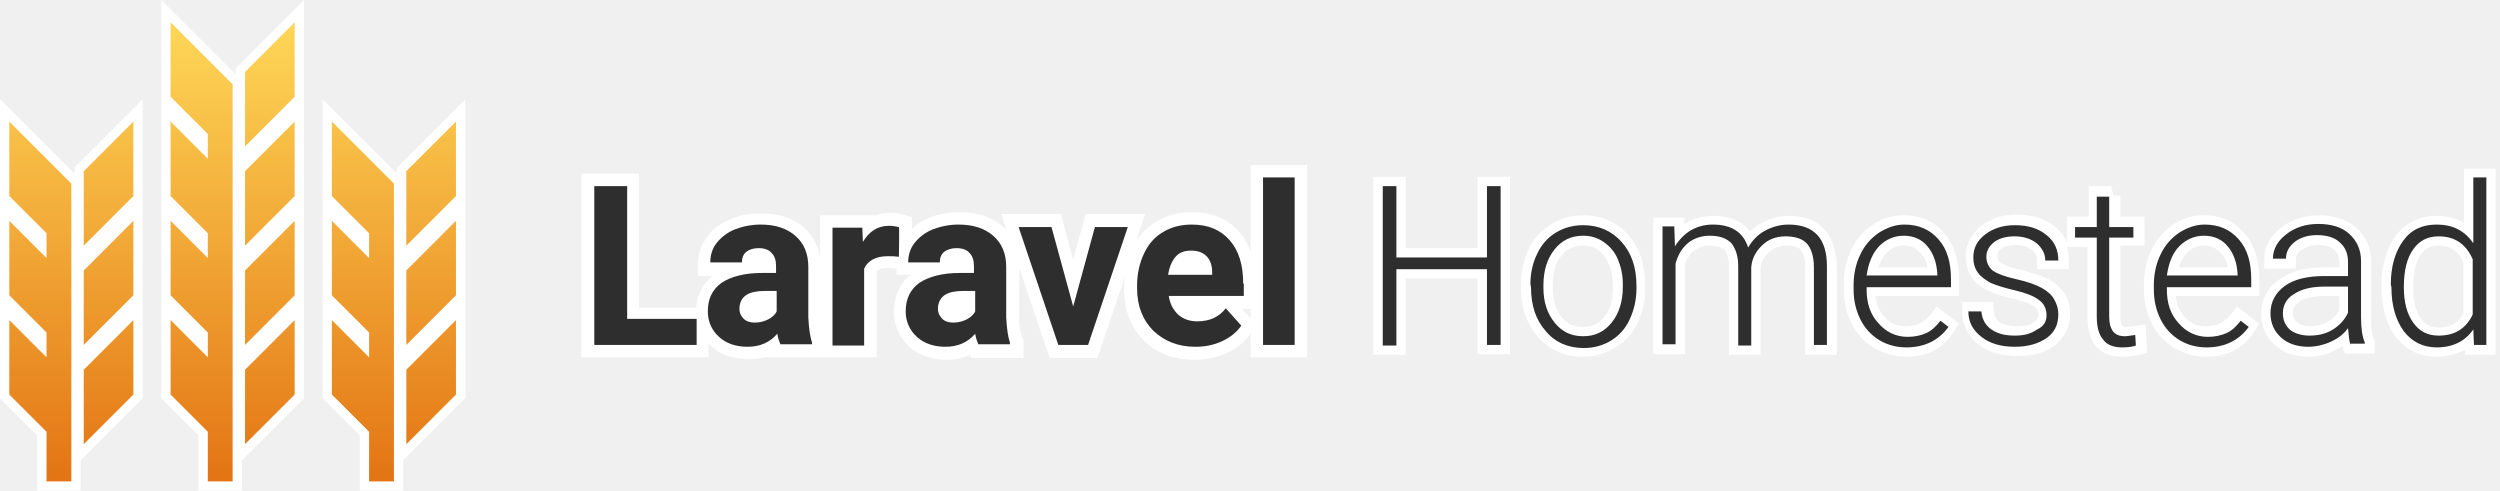
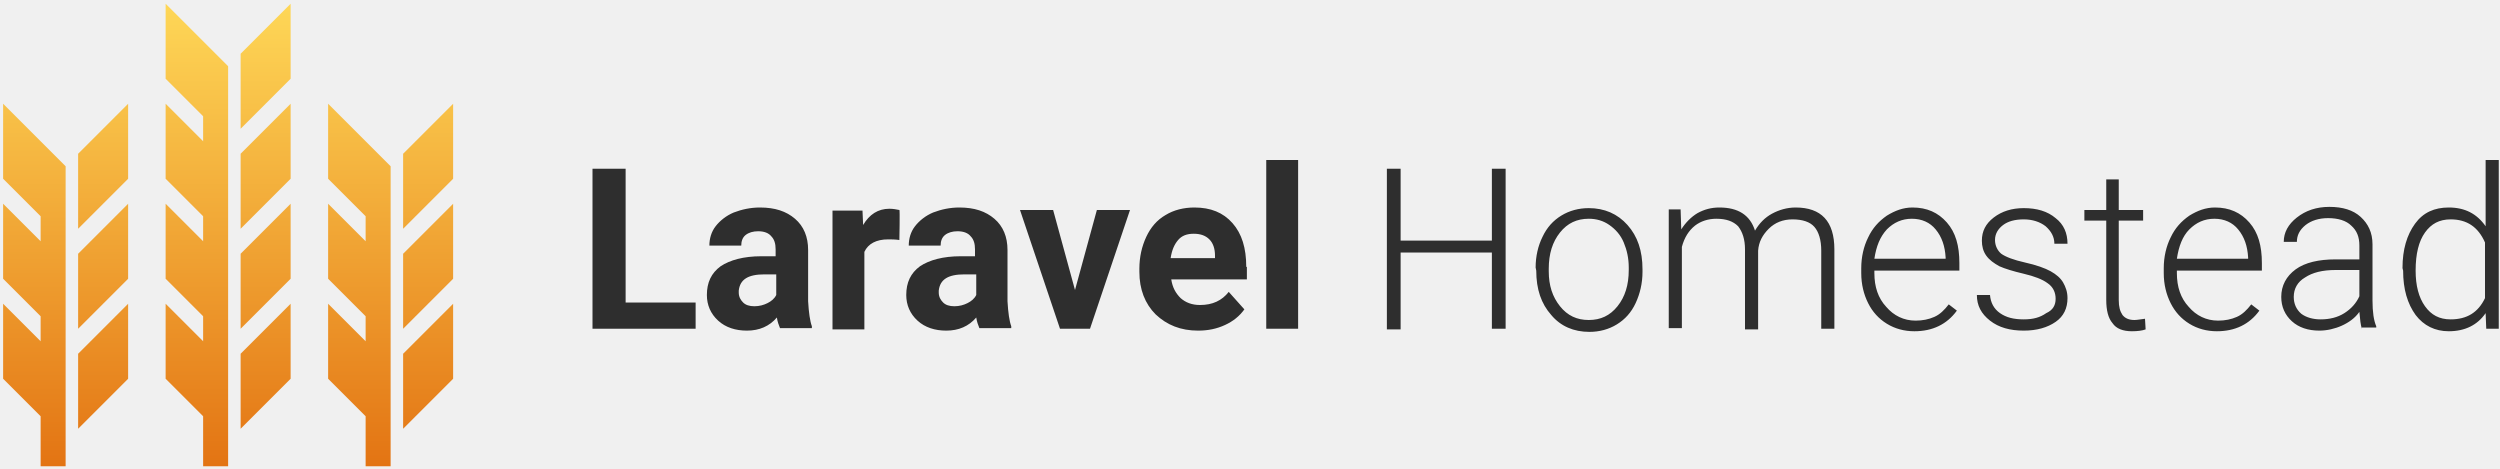
- <svg xmlns="http://www.w3.org/2000/svg" width="403" height="79" viewBox="0 0 403 79">
-   <style>.st0,.st1{fill-rule:evenodd;clip-rule:evenodd;fill:#fff}.st1{fill:#2e2e2e}</style>
-   <path class="st0" d="M201.6 26.6v13.9c-.5-1.2-1.1-2.3-1.9-3.2-1.9-2.1-4.4-3.1-7.6-3.1-2.1 0-4 .5-5.7 1.5-1.3.8-2.3 1.8-3.2 3l1.4-4.2H175l-2 7.3-2-7.3h-9.6l.9 2.7c-.2-.3-.5-.6-.8-.8-1.7-1.5-4.1-2.2-6.9-2.2-1.8 0-3.5.3-5 1-1 .4-1.9 1-2.6 1.7V35l-1.4-.4c-.7-.2-1.4-.3-2.2-.3-.7 0-1.6.1-2.5.5v-.1h-8.7v7c-.3-2.1-1.2-3.8-2.7-5.1-1.7-1.5-4.1-2.2-6.9-2.2-1.8 0-3.5.3-5 1-1.6.7-2.8 1.6-3.7 2.9-.9 1.3-1.4 2.7-1.4 4.2v2h2.3c-1.5 1.3-2.4 3-2.6 5.1H103V28h-9.3v29.6h20.5v-2.2l.4.4c1.6 1.4 3.6 2.1 6 2.1.9 0 1.8-.1 2.6-.3h18.1V43.7c.2-.2.7-.5 1.8-.5.4 0 .9 0 1.4.1v1h2.3c-1.8 1.4-2.7 3.5-2.7 6 0 2.2.9 4.1 2.5 5.6 1.6 1.4 3.6 2.1 6 2.1 1.4 0 2.7-.3 3.8-.8l.2.5h8.4v-2.8l-.2-.4c-.2-.4-.5-1.2-.5-3.2v-8.1l4.9 14.5h7.7l4.4-13c0 .5-.1.9-.1 1.4v.5c0 3.4 1.1 6.2 3.2 8.3 2.1 2.1 4.9 3.1 8.2 3.1 1.9 0 3.6-.4 5.2-1.1 1.6-.7 2.8-1.8 3.8-3.1v3.8h9.1v-31h-9.1zm-1.4 23.2h1.4v1.5l-1.4-1.5zM342.1 57.5c-1.9 0-3.4-.6-4.3-1.8-.9-1.1-1.3-2.7-1.3-4.6V39.8h-3.3c.2.7.3 1.4.3 2.1v1.5h-5.1v-1.5c0-.7-.3-1.1-.8-1.6-.7-.5-1.5-.8-2.6-.8-1 0-1.9.2-2.4.6-.5.3-.6.7-.6 1.2 0 .6.2.8.4 1 .3.2 1.1.7 3.3 1.2 2 .5 3.5 1 4.5 1.5 1.1.6 2 1.4 2.6 2.3.6.9.9 2 .9 3.3 0 2.1-.9 3.8-2.5 5.1-1.6 1.2-3.6 1.7-6 1.7-2.5 0-4.7-.6-6.3-1.9-1.7-1.3-2.6-3.2-2.6-5.3v-1.5h5l.1 1.4c.1.8.3 1.3.9 1.8.7.5 1.7.7 2.9.7 1.1 0 2-.2 2.7-.7.6-.4.7-.8.7-1.1v-.1c0-.6-.2-1-.7-1.3-.5-.3-1.4-.8-3.2-1.2-1.8-.4-3.2-.8-4.3-1.4-1.2-.6-2.1-1.3-2.6-2.2-.6-.9-.9-2-.9-3.3 0-2 .9-3.6 2.5-4.9 1.5-1.2 3.4-1.8 5.7-1.8 2.5 0 4.5.6 6.1 1.9.9.7 1.6 1.6 2 2.6v-4.2h3.5V30h3.6l.4 1.5h1.1v3.4h3.9v4.7h-3.9V51c0 1 .2 1.4.3 1.5.1.1.3.2.7.2.2 0 .5 0 1.5-.2l1.6-.2.2 4.5-1 .4c-1 .1-1.9.3-3 .3zm13.6 0c-1.9 0-3.6-.5-5.2-1.4-1.5-.9-2.8-2.3-3.6-3.9-.8-1.6-1.3-3.5-1.3-5.5v-.8c0-2 .4-3.9 1.2-5.6.8-1.7 2-3.1 3.5-4.1 1.5-1 3.2-1.5 4.9-1.5 2.8 0 5 1 6.6 2.9 1.6 1.8 2.4 4.4 2.4 7.4v2.7h-13.5c.2 1.3.6 2.4 1.4 3.3.9 1.1 2.1 1.6 3.5 1.6.9 0 1.7-.2 2.3-.5.6-.3 1.3-.8 1.8-1.5l.9-1.2 3.6 2.8-.8 1.2c-1.6 2.7-4.3 4.1-7.7 4.1zm3.4-14.5c-.2-.9-.5-1.6-1.1-2.2-.7-.8-1.6-1.2-2.7-1.2-1.2 0-2.1.4-2.9 1.3-.5.6-.9 1.3-1.2 2.2h7.9zm33.6 14.5c-2.7 0-4.9-1.1-6.5-3.2-1.5-2-2.3-4.7-2.3-8.1V46c0-3.3.8-5.9 2.3-8 1.6-2.1 3.8-3.2 6.6-3.2 1.7 0 3.1.4 4.4 1.1v-8.7h5.1v30h-4.9v-.8c-1.5.7-3 1.1-4.7 1.1zm.4-17.9c-1.3 0-2.2.5-2.9 1.5-.8 1.1-1.2 2.9-1.2 5.3 0 2.1.4 3.7 1.2 4.9.7 1 1.6 1.5 2.9 1.5 1.9 0 3.2-.7 4-2.3v-8.2c-.9-1.9-2.1-2.7-4-2.7zm-85.8 17.9c-1.9 0-3.6-.5-5.2-1.4-1.5-.9-2.8-2.3-3.6-3.9-.8-1.6-1.3-3.5-1.3-5.5v-.8c0-2 .4-3.9 1.2-5.6.8-1.7 2-3.1 3.5-4.1 1.5-1 3.2-1.5 4.9-1.5 2.8 0 5 1 6.6 2.9 1.6 1.8 2.4 4.4 2.4 7.4v2.7h-13.5c.2 1.3.6 2.4 1.4 3.3.9 1.1 2.1 1.6 3.5 1.6.9 0 1.7-.2 2.3-.5.6-.3 1.3-.8 1.8-1.5l.9-1.2 3.6 2.8-.8 1.2c-1.6 2.7-4.2 4.1-7.7 4.1zm3.4-14.5c-.2-.9-.5-1.6-1.1-2.2-.7-.8-1.6-1.2-2.7-1.2-1.2 0-2.1.4-2.9 1.3-.5.6-.9 1.3-1.2 2.2h7.9zm-55.5 14.5c-3 0-5.4-1.1-7.3-3.2-1.7-1.9-2.6-4.4-2.7-7.4v-1.1c0-2 .4-3.9 1.2-5.6.8-1.7 2-3.1 3.6-4 1.5-1 3.3-1.5 5.2-1.5 3 0 5.4 1.1 7.3 3.2 1.8 2 2.7 4.8 2.7 8.1v.4c0 2.1-.4 3.9-1.2 5.6-.8 1.7-2 3.1-3.6 4-1.5 1-3.3 1.5-5.2 1.5zm-4.9-11.1c0 1.9.5 3.5 1.4 4.7.9 1.1 2 1.6 3.5 1.6s2.5-.5 3.4-1.6c1-1.2 1.4-2.8 1.4-4.8v-.4c0-1.2-.2-2.4-.7-3.4-.4-1-1-1.7-1.7-2.2-.7-.5-1.5-.7-2.5-.7-1.4 0-2.5.5-3.4 1.6-1 1.2-1.4 2.8-1.4 4.8v.4zm121.8 11.1c-2.2 0-4-.6-5.4-1.9-1.5-1.3-2.2-3-2.2-5 0-2.3 1-4.3 3-5.6 1.8-1.3 4.2-1.9 7.3-1.9h2.3v-.7c0-.9-.2-1.6-.8-2.1-.5-.5-1.4-.8-2.6-.8-1.1 0-2 .3-2.7.8-.8.6-.9 1.1-.9 1.5v1.5H365v-1.5c0-2 .9-3.7 2.7-5.1 1.7-1.3 3.7-2 6.1-2 2.5 0 4.5.7 6 2 1.6 1.3 2.4 3.2 2.4 5.5v9c0 2 .2 3 .5 3.5l.1.3v2H378s-.4-1.1-.4-1.2c-.4.2-.7.4-1.1.6-1.5.8-2.9 1.1-4.4 1.1zm2.7-9.8c-1.8 0-3.2.3-4.1.9-.7.5-1.1 1-1.1 1.8 0 .6.2 1.1.7 1.5.5.5 1.2.7 2.1.7 1.1 0 2.1-.3 3-.8.8-.5 1.3-1.1 1.7-1.8v-2.3h-2.3zM291 57.1v-14c0-1.3-.3-2.3-.7-2.8-.4-.5-1.2-.7-2.4-.7-1.1 0-2 .4-2.8 1.1-.7.7-1.2 1.5-1.3 2.5v14h-5.1V42.9c0-1.2-.3-2.1-.7-2.6-.5-.5-1.3-.7-2.4-.7-1 0-1.8.3-2.5.8s-1.2 1.3-1.5 2.4v14.3h-5.1v-22h5v1c.2-.1.3-.2.5-.3 1.3-.7 2.7-1 4.2-1 3 0 4.8 1.1 5.9 2.5.5-.5 1.1-1 1.8-1.3 1.4-.8 2.9-1.2 4.5-1.2 4.9 0 7.6 2.9 7.7 8.2v14.2H291zm-52.8 0V44.9h-11.6v12.3h-5.2V28.5h5.2V40h11.6V28.5h5.2v28.6h-5.2z" />
-   <path class="st1" d="M241.9 55.6h-2.2V43.4h-14.6v12.3h-2.2V30h2.2v11.5h14.6V30h2.2v25.6zm4.8-9.8c0-1.8.4-3.5 1.1-4.9.7-1.5 1.7-2.6 3-3.4 1.3-.8 2.8-1.2 4.4-1.2 2.5 0 4.6.9 6.2 2.7 1.6 1.8 2.4 4.1 2.4 7.1v.4c0 1.8-.4 3.5-1.1 5-.7 1.5-1.7 2.6-3 3.4-1.3.8-2.8 1.2-4.4 1.2-2.5 0-4.6-.9-6.1-2.7-1.6-1.8-2.4-4.1-2.4-7.1l-.1-.5zm2.1.6c0 2.3.6 4.1 1.8 5.6 1.2 1.5 2.7 2.2 4.6 2.2 1.9 0 3.4-.7 4.6-2.2 1.2-1.5 1.8-3.4 1.8-5.8v-.4c0-1.5-.3-2.8-.8-4-.5-1.2-1.3-2.1-2.3-2.8-1-.7-2.1-1-3.3-1-1.9 0-3.4.7-4.6 2.2-1.2 1.5-1.8 3.4-1.8 5.8v.4zm21.1-9.8.1 3.1c.7-1.1 1.6-2 2.6-2.6 1.1-.6 2.2-.9 3.5-.9 3 0 4.9 1.2 5.7 3.7.7-1.2 1.6-2.1 2.7-2.7 1.1-.6 2.4-1 3.8-1 4.1 0 6.2 2.2 6.2 6.7v12.7h-2.1V43.1c0-1.7-.4-3-1.1-3.8-.7-.8-1.9-1.2-3.5-1.2-1.5 0-2.8.5-3.8 1.5s-1.6 2.1-1.7 3.5v12.6h-2.1V42.9c0-1.6-.4-2.8-1.1-3.7-.8-.8-1.9-1.2-3.5-1.2-1.3 0-2.5.4-3.4 1.1-1 .8-1.7 1.9-2.1 3.4v13H268v-19h1.9v.1zM307.3 56c-1.6 0-3.1-.4-4.4-1.2-1.3-.8-2.3-1.9-3-3.3-.7-1.4-1.1-3-1.1-4.8v-.8c0-1.8.4-3.5 1.1-4.9.7-1.5 1.7-2.6 3-3.5 1.3-.8 2.6-1.3 4.1-1.3 2.3 0 4.1.8 5.5 2.4s2 3.7 2 6.5v1.2h-13.6v.4c0 2.2.6 4 1.9 5.4 1.2 1.4 2.8 2.2 4.7 2.2 1.1 0 2.1-.2 3-.6.9-.4 1.6-1.1 2.3-2l1.3 1c-1.6 2.2-3.9 3.3-6.8 3.3zm-.4-18c-1.6 0-2.9.6-4 1.7-1.1 1.2-1.7 2.7-2 4.7h11.4v-.2c-.1-1.8-.6-3.3-1.6-4.5-.9-1.1-2.2-1.7-3.8-1.7zm23 12.8c0-1-.4-1.9-1.3-2.5-.8-.6-2.1-1.1-3.8-1.5-1.7-.4-3-.8-3.9-1.2-.9-.5-1.6-1-2.1-1.7s-.7-1.5-.7-2.4c0-1.5.6-2.7 1.9-3.7 1.3-1 2.9-1.5 4.8-1.5 2.1 0 3.8.5 5.1 1.6 1.3 1 1.9 2.4 1.9 4.1h-2.1c0-1.1-.5-2-1.4-2.8-.9-.7-2.1-1.1-3.5-1.1s-2.5.3-3.3.9c-.8.6-1.3 1.4-1.3 2.4 0 .9.4 1.7 1 2.2.7.5 2 1 3.8 1.4 1.8.4 3.2.9 4.1 1.4.9.5 1.6 1.1 2 1.8.4.7.7 1.5.7 2.5 0 1.6-.6 2.9-1.9 3.8s-3 1.4-5.1 1.4c-2.2 0-4-.5-5.4-1.6-1.4-1.1-2.1-2.4-2.1-4.1h2.1c.1 1.2.6 2.2 1.6 2.9 1 .7 2.2 1 3.8 1 1.5 0 2.6-.3 3.6-1 1.1-.5 1.5-1.3 1.5-2.3zM340 31.7v4.9h3.9v1.7H340V51c0 1.1.2 1.8.6 2.4.4.5 1 .8 1.9.8.4 0 .9-.1 1.7-.2l.1 1.7c-.5.2-1.3.3-2.2.3-1.4 0-2.5-.4-3.1-1.3-.7-.8-1-2.1-1-3.7V38.3h-3.5v-1.7h3.5v-4.9h2zM355.7 56c-1.6 0-3.1-.4-4.4-1.2-1.3-.8-2.3-1.9-3-3.3-.7-1.4-1.1-3-1.1-4.8v-.8c0-1.8.4-3.5 1.1-4.9.7-1.5 1.7-2.6 3-3.5 1.3-.8 2.6-1.3 4.1-1.3 2.3 0 4.1.8 5.5 2.4 1.4 1.6 2 3.7 2 6.5v1.2h-13.6v.4c0 2.2.6 4 1.9 5.4 1.2 1.4 2.8 2.2 4.7 2.2 1.1 0 2.1-.2 3-.6.9-.4 1.6-1.1 2.3-2l1.3 1c-1.6 2.2-3.9 3.3-6.8 3.3zm-.4-18c-1.6 0-2.9.6-4 1.7s-1.7 2.7-2 4.7h11.4v-.2c-.1-1.8-.6-3.3-1.6-4.5-.9-1.1-2.2-1.7-3.8-1.7zm23.6 17.6c-.2-.6-.3-1.5-.4-2.7-.7 1-1.7 1.7-2.8 2.2-1.1.5-2.4.8-3.6.8-1.8 0-3.3-.5-4.4-1.5-1.1-1-1.7-2.3-1.7-3.9 0-1.8.8-3.3 2.3-4.4 1.5-1.1 3.7-1.6 6.4-1.6h3.8v-2.2c0-1.4-.4-2.4-1.3-3.2-.8-.8-2.1-1.2-3.7-1.2-1.5 0-2.7.4-3.6 1.1-1 .8-1.4 1.7-1.4 2.7h-2.1c0-1.5.7-2.8 2.1-3.9 1.4-1.1 3.1-1.7 5.2-1.7s3.8.5 5 1.6c1.2 1.1 1.9 2.5 1.9 4.4v9c0 1.8.2 3.2.6 4.1v.2h-2.3zm-6.6-1.5c1.4 0 2.7-.3 3.8-1 1.1-.7 1.9-1.6 2.4-2.7v-4.2h-3.8c-2.1 0-3.7.4-4.9 1.2-1.2.7-1.8 1.8-1.8 3.1 0 1.1.4 2 1.2 2.7.8.6 1.9.9 3.1.9zm13.1-8.2c0-3 .7-5.3 2-7.1s3.1-2.6 5.4-2.6c2.6 0 4.5 1 5.9 3V28.6h2.1v27h-2l-.1-2.5c-1.3 1.9-3.3 2.9-5.9 2.9-2.2 0-4-.9-5.3-2.6-1.3-1.8-2-4.1-2-7.1l-.1-.4zm2.1.4c0 2.4.5 4.3 1.5 5.7 1 1.4 2.3 2.1 4.1 2.1 2.6 0 4.4-1.1 5.5-3.4v-8.9c-1.1-2.5-2.9-3.7-5.5-3.7-1.8 0-3.1.7-4.1 2.1-1 1.4-1.5 3.4-1.5 6.1z" />
-   <path class="st0" d="M58 79.1v-8.9l-6-6V16l12 12v-1l11-11v48.2l-10 10v4.9h-7zm-26 0v-8.9l-6-6V0l12 12v-1L49 0v64.2l-10 10v4.9h-7zm-26 0v-8.9l-6-6V16l12 12v-1l11-11v48.2l-10 10v4.9H6z" />
-   <linearGradient id="SVGID_1_" gradientUnits="userSpaceOnUse" x1="59.167" y1="318.364" x2="59.167" y2="317.364" gradientTransform="matrix(72 0 0 -74 -4222.5 23562.582)">
-     <stop offset="0" stop-color="#fed757" />
-     <stop offset="1" stop-color="#e37413" />
-   </linearGradient>
-   <path d="m59.5 41.6-6-6v12l6 6v4l-6-6v12l6 6v8h4v-48l-3-3-7-7v12l6 6v4zm-52 0-6-6v12l6 6v4l-6-6v12l6 6v8h4v-48l-3-3-7-7v12l6 6v4zm26 0-6-6v12l6 6v4l-6-6v12l6 6v8h4v-64l-3-3-7-7v12l6 6v4l-6-6v12l6 6v4zm6 2 8-8v12l-8 8v-12zm0 16 8-8v12l-8 8v-12zm0-32 8-8v12l-8 8v-12zm0-16 8-8v12l-8 8v-12zm-26 32 8-8v12l-8 8v-12zm0 16 8-8v12l-8 8v-12zm0-32 8-8v12l-8 8v-12zm52 16 8-8v12l-8 8v-12zm0 16 8-8v12l-8 8v-12zm0-32 8-8v12l-8 8v-12z" fill-rule="evenodd" clip-rule="evenodd" fill="url(#SVGID_1_)" />
-   <path class="st1" d="M101.1 51.4h11.2v4.2H95.8V30h5.3v21.4zM130.3 51.2V43c0-2.1-.7-3.8-2.1-5-1.4-1.2-3.2-1.8-5.6-1.8-1.5 0-2.9.3-4.2.8-1.2.5-2.2 1.3-2.9 2.2s-1 2-1 3.1h5.1c0-.7.2-1.3.7-1.7.5-.4 1.2-.6 2-.6 1 0 1.7.3 2.1.8.5.5.7 1.2.7 2.1V44h-2.3c-2.8 0-5 .6-6.5 1.6-1.5 1.1-2.2 2.6-2.2 4.6 0 1.6.6 3 1.8 4.1 1.2 1.1 2.8 1.6 4.6 1.6 2 0 3.6-.7 4.8-2.1.1.7.3 1.2.5 1.7h5.1v-.3c-.3-.8-.5-2.2-.6-4zm-5.1-1c-.3.6-.8 1-1.4 1.3-.6.3-1.3.5-2.1.5s-1.4-.2-1.8-.6c-.4-.4-.7-.9-.7-1.6v-.3c.2-1.8 1.5-2.6 4.1-2.6h1.9v3.3zM144.9 41.4c-.7-.1-1.3-.1-1.8-.1-1.9 0-3.2.7-3.8 2v12.4h-5.1v-19h4.8l.1 2.3c1-1.7 2.4-2.6 4.2-2.6.6 0 1.1.1 1.6.2.1-.1 0 4.8 0 4.8zM162.2 51.2V43c0-2.1-.7-3.8-2.1-5-1.4-1.2-3.2-1.8-5.6-1.8-1.5 0-2.9.3-4.2.8-1.2.5-2.2 1.3-2.9 2.2-.7.9-1 2-1 3.1h5.1c0-.7.2-1.3.7-1.7.5-.4 1.2-.6 2-.6 1 0 1.7.3 2.1.8.5.5.7 1.2.7 2.1V44h-2.3c-2.8 0-5 .6-6.5 1.6-1.5 1.1-2.2 2.6-2.2 4.6 0 1.6.6 3 1.8 4.1 1.2 1.1 2.8 1.6 4.6 1.6 2 0 3.6-.7 4.8-2.1.1.7.3 1.2.5 1.7h5.1v-.3c-.3-.8-.5-2.2-.6-4zm-5-1c-.3.6-.8 1-1.4 1.3-.6.3-1.3.5-2.1.5s-1.4-.2-1.8-.6c-.4-.4-.7-.9-.7-1.6v-.3c.2-1.8 1.5-2.6 4.1-2.6h1.9v3.3zM173 49.4l3.5-12.8h5.3l-6.4 19h-4.8l-6.4-19h5.3zM200.4 45.7c0-3-.7-5.3-2.2-7s-3.5-2.5-6.1-2.5c-1.7 0-3.3.4-4.6 1.2-1.4.8-2.4 2-3.1 3.5-.7 1.5-1.1 3.2-1.1 5.1v.5c0 2.8.9 5.1 2.6 6.8 1.8 1.7 4 2.6 6.8 2.6 1.6 0 3-.3 4.3-.9 1.3-.6 2.3-1.4 3.1-2.5l-2.5-2.8c-1.1 1.4-2.6 2.1-4.6 2.1-1.3 0-2.3-.4-3.1-1.1-.8-.8-1.3-1.7-1.5-3h12.1v-2zm-5-1.4h-7.1c.2-1.3.6-2.2 1.2-2.9.6-.7 1.4-1 2.5-1s1.9.3 2.5.9c.6.6.9 1.5.9 2.6v.4zM203.6 28.6h5.1v27h-5.1z" />
+ <svg xmlns="http://www.w3.org/2000/svg" viewBox="0 0 400 75" fill="none">
+   <style>
+         #homestead { fill: #2e2e2e } @media (prefers-color-scheme:dark) { #homestead { fill: #fff } }
+     </style>
+   <path fill-rule="evenodd" clip-rule="evenodd" d="M58.5 38.6L52.5 32.6V44.6L58.5 50.6V54.6L52.5 48.6V60.6L58.5 66.6V74.6H62.5V26.6L59.5 23.6L52.5 16.6V28.6L58.5 34.6V38.6ZM6.5 38.6L0.5 32.6V44.6L6.5 50.6V54.6L0.5 48.6V60.6L6.5 66.6V74.6H10.5V26.6L7.5 23.6L0.5 16.6V28.6L6.5 34.6V38.6ZM32.5 38.6L26.5 32.6V44.6L32.5 50.6V54.6L26.5 48.6V60.6L32.5 66.6V74.6H36.5V10.6L33.5 7.6L26.5 0.6V12.6L32.5 18.6V22.6L26.5 16.6V28.6L32.5 34.6V38.6ZM38.5 40.6L46.5 32.6V44.6L38.5 52.6V40.6ZM38.5 56.6L46.5 48.6V60.6L38.5 68.6V56.6ZM38.5 24.6L46.5 16.6V28.6L38.5 36.6V24.6ZM38.5 8.6L46.5 0.6V12.6L38.5 20.6V8.6ZM12.5 40.6L20.5 32.6V44.6L12.5 52.6V40.6ZM12.5 56.6L20.5 48.6V60.6L12.5 68.6V56.6ZM12.5 24.6L20.5 16.6V28.6L12.5 36.6V24.6ZM64.5 40.6L72.5 32.6V44.6L64.5 52.6V40.6ZM64.5 56.6L72.5 48.6V60.6L64.5 68.6V56.6ZM64.5 24.6L72.5 16.6V28.6L64.5 36.6V24.6Z" fill="url(#gradient)" />
+   <path id="homestead" fill-rule="evenodd" clip-rule="evenodd" d="M240.9 52.6H238.7V40.4H224.1V52.7H221.9V27H224.1V38.5H238.7V27H240.9V52.6ZM245.7 42.8C245.7 41 246.1 39.3 246.8 37.9C247.5 36.4 248.5 35.3 249.8 34.5C251.1 33.7 252.6 33.3 254.2 33.3C256.7 33.3 258.8 34.2 260.4 36C262 37.8 262.8 40.1 262.8 43.1V43.5C262.8 45.3 262.4 47 261.7 48.5C261 50 260 51.1 258.7 51.9C257.4 52.7 255.9 53.1 254.3 53.1C251.8 53.1 249.7 52.2 248.2 50.4C246.6 48.6 245.8 46.3 245.8 43.3L245.7 42.8ZM247.8 43.4C247.8 45.7 248.4 47.5 249.6 49C250.8 50.5 252.3 51.2 254.2 51.2C256.1 51.2 257.6 50.5 258.8 49C260 47.5 260.6 45.6 260.6 43.2V42.8C260.6 41.3 260.3 40 259.8 38.8C259.3 37.6 258.5 36.7 257.5 36C256.5 35.3 255.4 35 254.2 35C252.3 35 250.8 35.7 249.6 37.2C248.4 38.7 247.8 40.6 247.8 43V43.4ZM268.9 33.6L269 36.7C269.7 35.6 270.6 34.7 271.6 34.1C272.7 33.5 273.8 33.2 275.1 33.2C278.1 33.2 280 34.4 280.8 36.9C281.5 35.7 282.4 34.8 283.5 34.2C284.6 33.6 285.9 33.2 287.3 33.2C291.4 33.2 293.5 35.4 293.5 39.9V52.6H291.4V40.1C291.4 38.4 291 37.1 290.3 36.3C289.6 35.5 288.4 35.1 286.8 35.1C285.3 35.1 284 35.6 283 36.6C282 37.6 281.4 38.7 281.3 40.1V52.7H279.2V39.9C279.2 38.3 278.8 37.1 278.1 36.2C277.3 35.4 276.2 35 274.6 35C273.3 35 272.1 35.4 271.2 36.1C270.2 36.9 269.5 38 269.1 39.5V52.5H267V33.5H268.9V33.6ZM306.3 53C304.7 53 303.2 52.6 301.9 51.8C300.6 51 299.6 49.9 298.9 48.5C298.2 47.1 297.8 45.5 297.8 43.7V42.9C297.8 41.1 298.2 39.4 298.9 38C299.6 36.5 300.6 35.4 301.9 34.5C303.2 33.7 304.5 33.2 306 33.2C308.3 33.2 310.1 34 311.5 35.6C312.9 37.2 313.5 39.3 313.5 42.1V43.3H299.9V43.7C299.9 45.9 300.5 47.7 301.8 49.1C303 50.5 304.6 51.3 306.5 51.3C307.6 51.3 308.6 51.1 309.5 50.7C310.4 50.3 311.1 49.6 311.8 48.7L313.1 49.7C311.5 51.9 309.2 53 306.3 53ZM305.9 35C304.3 35 303 35.6 301.9 36.7C300.8 37.9 300.2 39.4 299.9 41.4H311.3V41.2C311.2 39.4 310.7 37.9 309.7 36.7C308.8 35.6 307.5 35 305.9 35ZM328.9 47.8C328.9 46.8 328.5 45.9 327.6 45.3C326.8 44.7 325.5 44.2 323.8 43.8C322.1 43.4 320.8 43 319.9 42.6C319 42.1 318.3 41.6 317.8 40.9C317.3 40.2 317.1 39.4 317.1 38.5C317.1 37 317.7 35.8 319 34.8C320.3 33.8 321.9 33.3 323.8 33.3C325.9 33.3 327.6 33.8 328.9 34.9C330.2 35.9 330.8 37.3 330.8 39H328.7C328.7 37.9 328.2 37 327.3 36.2C326.4 35.5 325.2 35.1 323.8 35.1C322.4 35.1 321.3 35.4 320.5 36C319.7 36.6 319.2 37.4 319.2 38.4C319.2 39.3 319.6 40.1 320.2 40.6C320.9 41.1 322.2 41.6 324 42C325.8 42.4 327.2 42.9 328.1 43.4C329 43.9 329.7 44.5 330.1 45.2C330.5 45.9 330.8 46.7 330.8 47.7C330.8 49.3 330.2 50.6 328.9 51.5C327.6 52.4 325.9 52.9 323.8 52.9C321.6 52.9 319.8 52.4 318.4 51.3C317 50.2 316.3 48.9 316.3 47.2H318.4C318.5 48.4 319 49.4 320 50.1C321 50.8 322.2 51.1 323.8 51.1C325.3 51.1 326.4 50.8 327.4 50.1C328.5 49.6 328.9 48.8 328.9 47.8ZM339 28.7V33.6H342.9V35.3H339V48C339 49.1 339.2 49.8 339.6 50.4C340 50.9 340.6 51.2 341.5 51.2C341.9 51.2 342.4 51.1 343.2 51L343.3 52.7C342.8 52.9 342 53 341.1 53C339.7 53 338.6 52.6 338 51.7C337.3 50.9 337 49.6 337 48V35.3H333.5V33.6H337V28.7H339ZM354.7 53C353.1 53 351.6 52.6 350.3 51.8C349 51 348 49.9 347.3 48.5C346.6 47.1 346.2 45.5 346.2 43.7V42.9C346.2 41.1 346.6 39.4 347.3 38C348 36.5 349 35.4 350.3 34.5C351.6 33.7 352.9 33.2 354.4 33.2C356.7 33.2 358.5 34 359.9 35.6C361.3 37.2 361.9 39.3 361.9 42.1V43.3H348.3V43.7C348.3 45.9 348.9 47.7 350.2 49.1C351.4 50.5 353 51.3 354.9 51.3C356 51.3 357 51.1 357.9 50.7C358.8 50.3 359.5 49.6 360.2 48.7L361.5 49.7C359.9 51.9 357.6 53 354.7 53ZM354.3 35C352.7 35 351.4 35.6 350.3 36.7C349.2 37.8 348.6 39.4 348.3 41.4H359.7V41.2C359.6 39.4 359.1 37.9 358.1 36.7C357.2 35.6 355.9 35 354.3 35ZM377.9 52.6C377.7 52 377.6 51.1 377.5 49.9C376.8 50.9 375.8 51.6 374.7 52.1C373.6 52.6 372.3 52.9 371.1 52.9C369.3 52.9 367.8 52.4 366.7 51.4C365.6 50.4 365 49.1 365 47.5C365 45.7 365.8 44.2 367.3 43.1C368.8 42 371 41.5 373.7 41.5H377.5V39.3C377.5 37.9 377.1 36.9 376.2 36.1C375.4 35.3 374.1 34.9 372.5 34.9C371 34.9 369.8 35.3 368.9 36C367.9 36.8 367.5 37.7 367.5 38.7H365.4C365.4 37.2 366.1 35.9 367.5 34.8C368.9 33.7 370.6 33.1 372.7 33.1C374.8 33.1 376.5 33.6 377.7 34.7C378.9 35.8 379.6 37.2 379.6 39.1V48.1C379.6 49.9 379.8 51.3 380.2 52.2V52.4H377.9V52.6ZM371.3 51.1C372.7 51.1 374 50.8 375.1 50.1C376.2 49.4 377 48.5 377.5 47.4V43.2H373.7C371.6 43.2 370 43.6 368.8 44.4C367.6 45.1 367 46.2 367 47.5C367 48.6 367.4 49.5 368.2 50.2C369 50.8 370.1 51.1 371.3 51.1ZM384.4 42.9C384.4 39.9 385.1 37.6 386.4 35.8C387.7 34 389.5 33.2 391.8 33.2C394.4 33.2 396.3 34.2 397.7 36.2V25.6H399.8V52.6H397.8L397.7 50.1C396.4 52 394.4 53 391.8 53C389.6 53 387.8 52.1 386.5 50.4C385.2 48.6 384.5 46.3 384.5 43.3L384.4 42.9ZM386.5 43.3C386.5 45.7 387 47.6 388 49C389 50.4 390.3 51.1 392.1 51.1C394.7 51.1 396.5 50 397.6 47.7V38.8C396.5 36.3 394.7 35.1 392.1 35.1C390.3 35.1 389 35.8 388 37.2C387 38.6 386.5 40.6 386.5 43.3Z" />
+   <path id="homestead" fill-rule="evenodd" clip-rule="evenodd" d="M100.1 48.4H111.3V52.6H94.8V27H100.1V48.4ZM129.3 48.2V40C129.3 37.9 128.6 36.2 127.2 35C125.8 33.8 124 33.2 121.6 33.2C120.1 33.2 118.7 33.5 117.4 34C116.2 34.5 115.2 35.3 114.5 36.2C113.8 37.1 113.5 38.2 113.5 39.3H118.6C118.6 38.6 118.8 38 119.3 37.6C119.8 37.2 120.5 37 121.3 37C122.3 37 123 37.3 123.4 37.8C123.9 38.3 124.1 39 124.1 39.9V41H121.8C119 41 116.8 41.6 115.3 42.6C113.8 43.7 113.1 45.2 113.1 47.2C113.1 48.8 113.7 50.2 114.9 51.3C116.1 52.4 117.7 52.9 119.5 52.9C121.5 52.9 123.1 52.2 124.3 50.8C124.4 51.5 124.6 52 124.8 52.5H129.9V52.2C129.6 51.4 129.4 50 129.3 48.2ZM124.2 47.2C123.9 47.8 123.4 48.2 122.8 48.5C122.2 48.8 121.5 49 120.7 49C119.9 49 119.3 48.8 118.9 48.4C118.5 48 118.2 47.5 118.2 46.8V46.5C118.4 44.7 119.7 43.9 122.3 43.9H124.2V47.2ZM143.9 38.4C143.2 38.3 142.6 38.3 142.1 38.3C140.2 38.3 138.9 39 138.3 40.3V52.7H133.2V33.7H138L138.1 36C139.1 34.3 140.5 33.4 142.3 33.4C142.9 33.4 143.4 33.5 143.9 33.6C144 33.5 143.9 38.4 143.9 38.4ZM161.2 48.2V40C161.2 37.9 160.5 36.2 159.1 35C157.7 33.8 155.9 33.2 153.5 33.2C152 33.2 150.6 33.5 149.3 34C148.1 34.5 147.1 35.3 146.4 36.2C145.7 37.1 145.4 38.2 145.4 39.3H150.5C150.5 38.6 150.7 38 151.2 37.6C151.7 37.2 152.4 37 153.2 37C154.2 37 154.9 37.3 155.3 37.8C155.8 38.3 156 39 156 39.9V41H153.7C150.9 41 148.7 41.6 147.2 42.6C145.7 43.7 145 45.2 145 47.2C145 48.8 145.6 50.2 146.8 51.3C148 52.4 149.6 52.9 151.4 52.9C153.4 52.9 155 52.2 156.2 50.8C156.3 51.5 156.5 52 156.7 52.5H161.8V52.2C161.5 51.4 161.3 50 161.2 48.2ZM156.2 47.2C155.9 47.8 155.4 48.2 154.8 48.5C154.2 48.8 153.5 49 152.7 49C151.9 49 151.3 48.8 150.9 48.4C150.5 48 150.2 47.5 150.2 46.8V46.5C150.4 44.7 151.7 43.9 154.3 43.9H156.2V47.2ZM172 46.4L175.5 33.6H180.8L174.4 52.6H169.6L163.2 33.6H168.5L172 46.4ZM199.4 42.7C199.4 39.7 198.7 37.4 197.2 35.7C195.7 34 193.7 33.2 191.1 33.2C189.4 33.2 187.8 33.6 186.5 34.4C185.1 35.2 184.1 36.4 183.4 37.9C182.7 39.4 182.3 41.1 182.3 43V43.5C182.3 46.3 183.2 48.6 184.9 50.3C186.7 52 188.9 52.9 191.7 52.9C193.3 52.9 194.7 52.6 196 52C197.3 51.4 198.3 50.6 199.1 49.5L196.6 46.7C195.5 48.1 194 48.8 192 48.8C190.7 48.8 189.7 48.4 188.9 47.7C188.1 46.9 187.6 46 187.4 44.7H199.5V42.7H199.4ZM194.4 41.3H187.3C187.5 40 187.9 39.1 188.5 38.4C189.1 37.7 189.9 37.4 191 37.4C192.1 37.4 192.9 37.7 193.5 38.3C194.1 38.9 194.4 39.8 194.4 40.9V41.3ZM202.6 25.6H207.7V52.6H202.6V25.6Z" />
+   <defs>
+     <linearGradient id="gradient" x1="36.524" y1="0.646" x2="36.524" y2="74.646" gradientUnits="userSpaceOnUse">
+       <stop stop-color="#FED757" />
+       <stop offset="1" stop-color="#E37413" />
+     </linearGradient>
+   </defs>
</svg>
